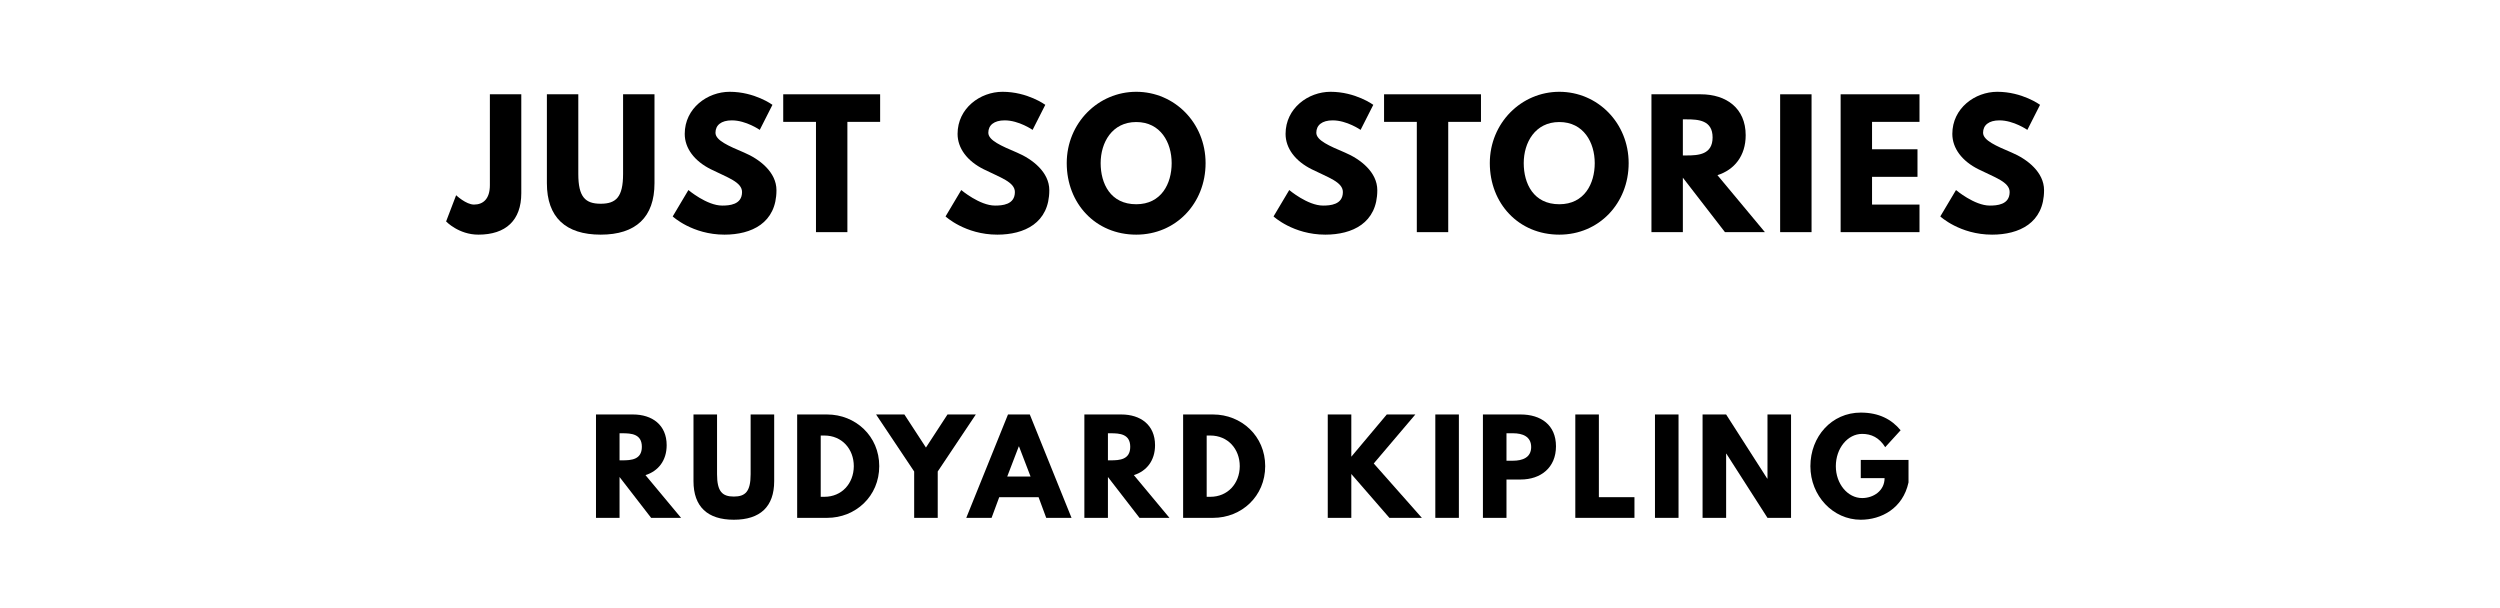
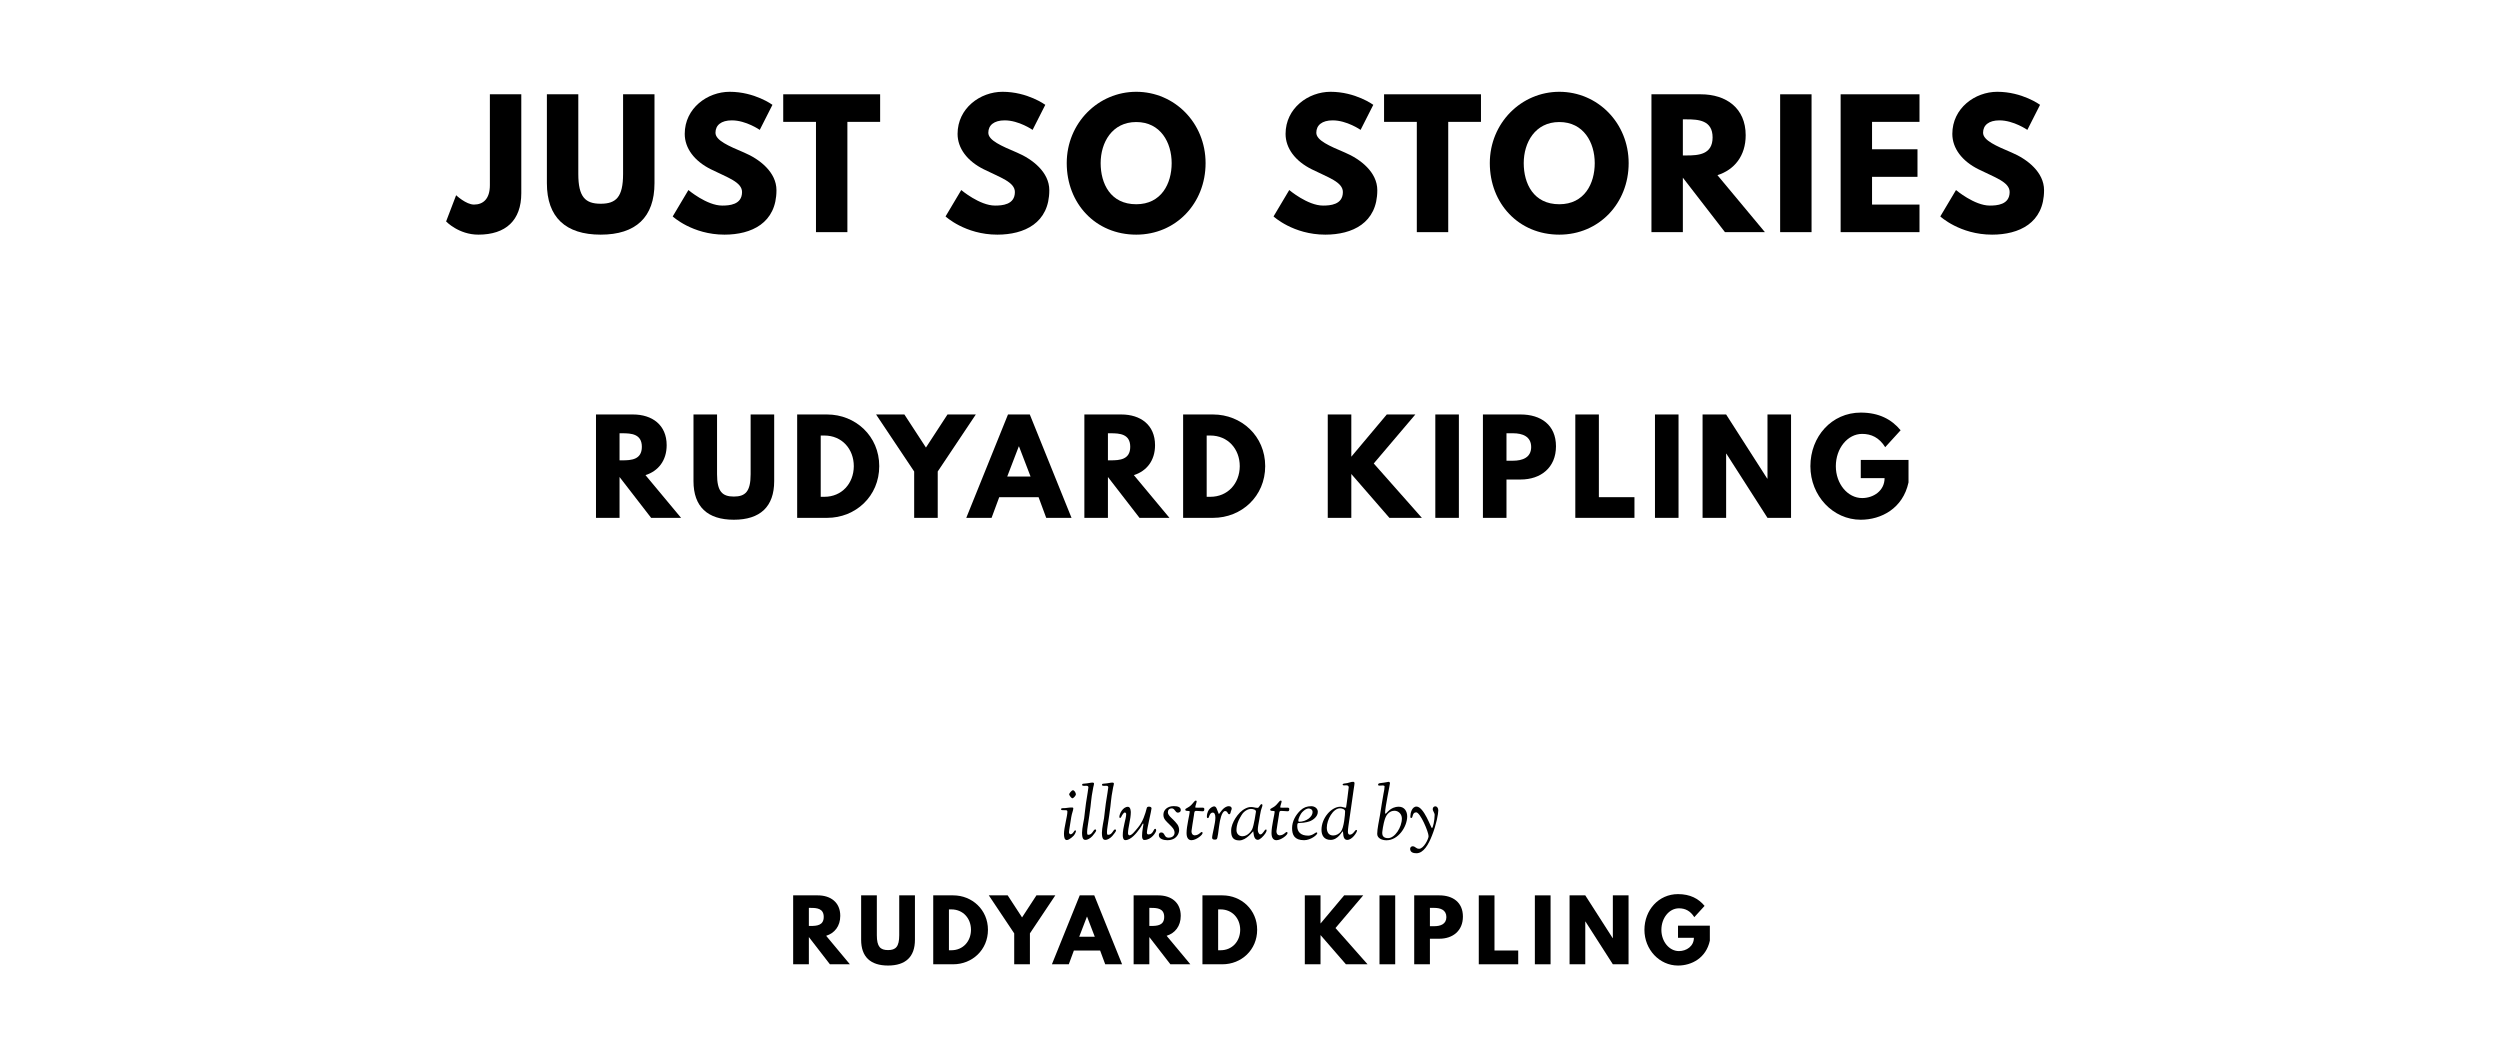
- <svg xmlns="http://www.w3.org/2000/svg" version="1.1" viewBox="0 0 1400 340">
+ <svg xmlns="http://www.w3.org/2000/svg" version="1.1" viewBox="0 0 1400 590">
  <g>
    <path d="m 291.924,52.807 -17.591,0 0,50.901 c 0,7.766 -3.836,10.854 -8.889,10.854 -4.491,0 -10.012,-5.24 -10.012,-5.24 l -5.614,14.69 c 0,0 7.018,7.392 18.058,7.392 15.439,0 24.047,-8.047 24.047,-23.205 l 0,-55.392 z" />
    <path d="m 366.515,52.807 -17.591,0 0,44.632 c 0,12.912 -3.93,16.655 -12.538,16.655 -8.608,0 -12.538,-3.743 -12.538,-16.655 l 0,-44.632 -17.591,0 0,49.778 c 0,19.088 10.48,28.819 30.129,28.819 19.649,0 30.129,-9.731 30.129,-28.819 l 0,-49.778 z" />
    <path d="m 408.62,51.404 c -12.444,0 -25.17,9.17 -25.17,23.579 0,8.047 5.427,15.251 14.69,19.836 9.17,4.585 17.404,7.111 17.404,12.725 0,7.205 -7.298,7.579 -11.135,7.579 -8.608,0 -18.901,-8.702 -18.901,-8.702 l -8.795,14.784 c 0,0 10.947,10.199 29.006,10.199 15.064,0 29.099,-6.456 29.099,-24.889 0,-10.105 -9.45,-17.404 -18.058,-21.053 -8.795,-3.743 -16.094,-6.83 -16.094,-11.135 0,-4.211 3.181,-6.924 9.17,-6.924 7.953,0 15.626,5.333 15.626,5.333 l 7.111,-14.035 c 0,0 -9.918,-7.298 -23.953,-7.298 z" />
    <path d="m 438.607,68.246 18.339,0 0,61.754 17.591,0 0,-61.754 18.339,0 0,-15.439 -54.269,0 0,15.439 z" />
    <path d="m 561.412,51.404 c -12.444,0 -25.17,9.17 -25.17,23.579 0,8.047 5.427,15.251 14.69,19.836 9.17,4.585 17.404,7.111 17.404,12.725 0,7.205 -7.298,7.579 -11.134,7.579 -8.608,0 -18.901,-8.702 -18.901,-8.702 l -8.795,14.784 c 0,0 10.947,10.199 29.006,10.199 15.064,0 29.099,-6.456 29.099,-24.889 0,-10.105 -9.45,-17.404 -18.058,-21.053 -8.795,-3.743 -16.094,-6.83 -16.094,-11.135 0,-4.211 3.181,-6.924 9.17,-6.924 7.953,0 15.626,5.333 15.626,5.333 l 7.111,-14.035 c 0,0 -9.918,-7.298 -23.953,-7.298 z" />
    <path d="m 597.371,91.357 c 0,22.55 16.094,40.047 38.924,40.047 22.175,0 38.83,-17.497 38.83,-40.047 0,-22.55 -17.404,-39.953 -38.83,-39.953 -21.24,0 -38.924,17.404 -38.924,39.953 z m 18.994,0 c 0,-11.509 6.363,-23.018 19.93,-23.018 13.661,0 19.836,11.509 19.836,23.018 0,11.509 -5.801,23.018 -19.836,23.018 -14.409,0 -19.93,-11.509 -19.93,-23.018 z" />
    <path d="m 745.089,51.404 c -12.444,0 -25.17,9.17 -25.17,23.579 0,8.047 5.427,15.251 14.69,19.836 9.17,4.585 17.404,7.111 17.404,12.725 0,7.205 -7.298,7.579 -11.134,7.579 -8.608,0 -18.901,-8.702 -18.901,-8.702 l -8.795,14.784 c 0,0 10.947,10.199 29.006,10.199 15.064,0 29.099,-6.456 29.099,-24.889 0,-10.105 -9.45,-17.404 -18.058,-21.053 -8.795,-3.743 -16.094,-6.83 -16.094,-11.135 0,-4.211 3.181,-6.924 9.17,-6.924 7.953,0 15.626,5.333 15.626,5.333 l 7.111,-14.035 c 0,0 -9.918,-7.298 -23.953,-7.298 z" />
    <path d="m 775.076,68.246 18.339,0 0,61.754 17.591,0 0,-61.754 18.339,0 0,-15.439 -54.269,0 0,15.439 z" />
    <path d="m 834.294,91.357 c 0,22.55 16.094,40.047 38.924,40.047 22.175,0 38.83,-17.497 38.83,-40.047 0,-22.55 -17.404,-39.953 -38.83,-39.953 -21.24,0 -38.924,17.404 -38.924,39.953 z m 18.994,0 c 0,-11.509 6.363,-23.018 19.93,-23.018 13.661,0 19.836,11.509 19.836,23.018 0,11.509 -5.801,23.018 -19.836,23.018 -14.409,0 -19.93,-11.509 -19.93,-23.018 z" />
    <path d="m 924.81,52.807 0,77.193 17.591,0 0,-30.503 L 965.98,130 l 22.363,0 -26.573,-31.906 c 9.45,-2.994 15.813,-10.76 15.813,-22.363 0,-15.158 -10.854,-22.924 -25.17,-22.924 l -27.602,0 z m 17.591,34.246 0,-20.211 2.058,0 c 6.643,0 14.596,0.468 14.596,10.105 0,9.637 -7.953,10.105 -14.596,10.105 l -2.058,0 z" />
    <path d="m 1014.469,52.807 -17.591,0 0,77.193 17.591,0 0,-77.193 z" />
    <path d="m 1074.917,52.807 -44.164,0 0,77.193 44.164,0 0,-15.439 -26.573,0 0,-15.532 25.45,0 0,-15.439 -25.45,0 0,-15.345 26.573,0 0,-15.439 z" />
    <path d="m 1118.474,51.404 c -12.444,0 -25.17,9.17 -25.17,23.579 0,8.047 5.427,15.251 14.69,19.836 9.17,4.585 17.404,7.111 17.404,12.725 0,7.205 -7.298,7.579 -11.134,7.579 -8.608,0 -18.901,-8.702 -18.901,-8.702 l -8.795,14.784 c 0,0 10.947,10.199 29.006,10.199 15.064,0 29.099,-6.456 29.099,-24.889 0,-10.105 -9.45,-17.404 -18.058,-21.053 -8.795,-3.743 -16.093,-6.83 -16.093,-11.135 0,-4.211 3.181,-6.924 9.17,-6.924 7.953,0 15.626,5.333 15.626,5.333 l 7.111,-14.035 c 0,0 -9.918,-7.298 -23.953,-7.298 z" />
  </g>
  <g>
    <path d="m 333.753,232.105 0,57.895 13.193,0 0,-22.877 17.684,22.877 16.772,0 -19.93,-23.93 c 7.088,-2.246 11.86,-8.07 11.86,-16.772 0,-11.368 -8.14,-17.193 -18.877,-17.193 l -20.702,0 z m 13.193,25.684 0,-15.158 1.544,0 c 4.982,0 10.947,0.351 10.947,7.579 0,7.228 -5.965,7.579 -10.947,7.579 l -1.544,0 z" />
    <path d="m 433.546,232.105 -13.193,0 0,33.474 c 0,9.684 -2.947,12.491 -9.404,12.491 -6.456,0 -9.403,-2.807 -9.403,-12.491 l 0,-33.474 -13.193,0 0,37.333 c 0,14.316 7.86,21.614 22.596,21.614 14.737,0 22.596,-7.298 22.596,-21.614 l 0,-37.333 z" />
    <path d="m 446.412,232.105 0,57.895 16.772,0 c 15.93,0 29.193,-12.07 29.193,-28.982 0,-16.842 -13.333,-28.912 -29.193,-28.912 l -16.772,0 z m 13.193,46.105 0,-34.316 2.035,0 c 9.825,0 16.491,7.509 16.491,17.193 -0.07,9.684 -6.737,17.123 -16.491,17.123 l -2.035,0 z" />
    <path d="m 490.6,232.105 21.333,31.93 0,25.965 13.193,0 0,-25.965 21.333,-31.93 -15.86,0 -12.07,18.526 -12.07,-18.526 -15.86,0 z" />
    <path d="m 576.687,232.105 -12.211,0 L 541.108,290 l 14.175,0 4.281,-11.579 22.035,0 4.281,11.579 14.175,0 -23.368,-57.895 z m 0.421,34.737 -13.053,0 6.456,-16.842 0.14,0 6.456,16.842 z" />
    <path d="m 607.245,232.105 0,57.895 13.193,0 0,-22.877 17.684,22.877 16.772,0 -19.93,-23.93 C 642.052,263.825 646.824,258 646.824,249.298 c 0,-11.368 -8.14,-17.193 -18.877,-17.193 l -20.702,0 z m 13.193,25.684 0,-15.158 1.544,0 c 4.982,0 10.947,0.351 10.947,7.579 0,7.228 -5.965,7.579 -10.947,7.579 l -1.544,0 z" />
    <path d="m 662.547,232.105 0,57.895 16.772,0 c 15.93,0 29.193,-12.07 29.193,-28.982 0,-16.842 -13.333,-28.912 -29.193,-28.912 l -16.772,0 z m 13.193,46.105 0,-34.316 2.035,0 c 9.825,0 16.491,7.509 16.491,17.193 -0.07,9.684 -6.737,17.123 -16.491,17.123 l -2.035,0 z" />
    <path d="m 796.246,290 -26.947,-30.456 23.298,-27.439 -16,0 -19.86,23.649 0,-23.649 -13.193,0 0,57.895 13.193,0 0,-24.561 21.333,24.561 18.175,0 z" />
    <path d="m 816.973,232.105 -13.193,0 0,57.895 13.193,0 0,-57.895 z" />
    <path d="m 830.436,232.105 0,57.895 13.193,0 0,-21.474 7.93,0 c 11.298,0 19.789,-6.667 19.789,-18.596 0,-12 -8.491,-17.825 -19.789,-17.825 l -21.123,0 z M 843.629,258 l 0,-15.368 3.719,0 c 5.193,0 10.105,1.754 10.105,7.719 0,5.895 -4.912,7.649 -10.105,7.649 l -3.719,0 z" />
    <path d="m 895.367,232.105 -13.193,0 0,57.895 33.123,0 0,-11.579 -19.93,0 0,-46.316 z" />
    <path d="m 939.978,232.105 -13.193,0 0,57.895 13.193,0 0,-57.895 z" />
    <path d="m 966.633,254.07 0.14,0 23.018,35.93 13.193,0 0,-57.895 -13.193,0 0,35.93 -0.14,0 -23.018,-35.93 -13.193,0 0,57.895 13.193,0 0,-35.93 z" />
    <path d="m 1068.768,257.579 -26.737,0 0,10.175 13.333,0 c 0,7.088 -6.246,11.158 -12.561,11.158 -8.14,0 -14.737,-8 -14.737,-17.825 0,-10.035 6.596,-18.105 14.737,-18.105 5.123,0 9.544,2.035 12.912,7.439 l 8.632,-9.474 c -5.053,-6.105 -12.14,-9.895 -22.316,-9.895 -16.281,0 -28.211,13.404 -28.211,30.035 0,16.561 12.632,29.965 28.211,29.965 11.368,0 23.579,-6.246 26.737,-20.912 l 0,-12.561 z" />
  </g>
+   <g>
+     <path d="m 594.207,453.167 c 0,0.425 0.34,0.51 0.595,0.51 0.34,0 1.02,0.043 1.913,0.043 0.765,0 1.02,0.17 1.02,0.893 0,2.423 -1.913,9.054 -1.913,12.285 0,1.828 0.298,3.528 1.573,3.528 1.573,0 3.911,-2.508 3.911,-2.508 0.468,-0.51 1.233,-1.955 1.233,-2.465 0,-0.298 -0.17,-0.468 -0.425,-0.468 -0.595,0 -1.19,2.21 -2.635,2.21 -0.425,0 -0.85,-0.553 -0.85,-1.148 0,-0.51 0,-0.425 1.275,-8.459 0.34,-2.168 1.148,-3.826 1.148,-4.931 0,-0.298 -0.298,-0.468 -0.595,-0.468 -2.423,0 -3.146,0.383 -4.846,0.383 l -0.425,0 c -0.468,0 -0.978,0.043 -0.978,0.595 z m 4.506,-8.374 c 0,0.425 1.148,2.253 1.913,2.253 0.383,0 1.87,-1.403 1.87,-2.253 0,-0.765 -0.808,-2.253 -1.658,-2.253 -0.765,0 -2.125,1.87 -2.125,2.253 z" />
+     <path d="m 605.939,466.344 c 0,3.996 1.233,3.996 2.083,3.996 0.808,0 2.593,-0.85 3.698,-2.125 1.02,-1.19 2.125,-2.635 2.125,-3.061 0,-0.425 -0.213,-0.68 -0.51,-0.68 -1.105,0 -1.53,3.018 -3.868,3.018 -0.553,0 -0.68,-0.213 -0.68,-1.658 0,-1.445 0.51,-4.123 1.233,-9.139 1.36,-9.139 0.638,-7.566 2.21,-15.813 0.128,-0.808 0.425,-1.36 0.425,-1.955 0,-0.425 -0.213,-0.68 -0.893,-0.68 -1.105,0 -2.04,0.425 -5.143,0.638 -0.553,0.043 -0.638,0.383 -0.638,0.595 0,0.468 0.383,0.595 1.233,0.595 0.51,0 0.595,-0.043 1.233,-0.043 0.638,0 1.063,0.34 1.063,0.85 0,0.51 -0.638,4.336 -1.36,8.927 -0.425,2.721 -0.638,5.739 -1.02,8.417 -0.085,0.68 -1.19,5.696 -1.19,8.119 z" />
+     <path d="m 617.064,466.344 c 0,3.996 1.233,3.996 2.083,3.996 0.808,0 2.593,-0.85 3.698,-2.125 1.02,-1.19 2.125,-2.635 2.125,-3.061 0,-0.425 -0.213,-0.68 -0.51,-0.68 -1.105,0 -1.53,3.018 -3.868,3.018 -0.553,0 -0.68,-0.213 -0.68,-1.658 0,-1.445 0.51,-4.123 1.233,-9.139 1.36,-9.139 0.638,-7.566 2.21,-15.813 0.128,-0.808 0.425,-1.36 0.425,-1.955 0,-0.425 -0.213,-0.68 -0.893,-0.68 -1.105,0 -2.04,0.425 -5.143,0.638 -0.553,0.043 -0.638,0.383 -0.638,0.595 0,0.468 0.383,0.595 1.233,0.595 0.51,0 0.595,-0.043 1.233,-0.043 0.638,0 1.063,0.34 1.063,0.85 0,0.51 -0.638,4.336 -1.36,8.927 -0.425,2.721 -0.638,5.739 -1.02,8.417 -0.085,0.68 -1.19,5.696 -1.19,8.119 z" />
+     <path d="m 626.835,457.503 c 0,0.298 0.17,0.553 0.425,0.553 0.213,0 0.468,-0.17 0.638,-0.595 0.595,-1.36 1.53,-2.465 1.913,-2.465 0.553,0 0.85,0.425 0.85,0.893 0,2.593 -1.913,7.269 -1.913,11.86 0,1.233 0.298,2.721 1.445,2.721 3.103,0 6.249,-3.868 8.162,-6.589 1.275,-1.785 1.488,-2.721 1.743,-2.721 0.128,0 0.213,0.17 0.213,0.468 0,0.383 -0.765,3.741 -0.765,6.461 0,1.318 0.34,2.295 1.275,2.295 3.996,0 6.631,-4.336 6.631,-5.356 0,-0.383 -0.043,-0.893 -0.595,-0.893 -0.893,0 -1.063,3.146 -3.656,3.146 -0.383,0 -0.935,-0.085 -0.935,-1.02 0,-2.168 2.593,-12.455 2.593,-13.603 0,-0.638 -0.723,-0.935 -1.403,-0.935 -0.425,0 -1.105,0.128 -1.233,0.68 -0.978,3.741 -2.168,7.651 -4.931,11.01 -1.998,2.38 -3.486,4.378 -4.846,4.378 -0.298,0 -0.765,-0.425 -0.765,-1.148 0,-3.231 1.573,-7.992 1.573,-11.732 0,-0.51 -0.085,-3.103 -1.615,-3.103 -2.848,0 -4.803,3.911 -4.803,5.696 z" />
+     <path d="m 648.956,467.705 c 0,2.253 3.061,2.806 4.718,2.806 5.441,0 6.631,-4.038 6.631,-5.569 0,-2.848 -1.615,-4.038 -2.933,-5.526 -1.02,-1.105 -3.358,-2.848 -3.358,-4.463 0,-1.275 0.638,-2.253 2.253,-2.253 1.658,0 1.828,2.38 3.358,2.38 0.213,0 1.615,-0.128 1.615,-1.445 0,-1.658 -1.658,-2.21 -3.953,-2.21 -3.316,0 -5.781,1.955 -5.781,4.803 0,2.55 1.615,3.656 3.316,5.399 1.53,1.53 2.933,2.763 2.933,4.761 0,0.51 -0.298,2.721 -3.401,2.721 -2.593,0 -1.87,-2.933 -4.038,-2.933 -0.51,0 -1.36,0.213 -1.36,1.53 z" />
+     <path d="m 663.748,453.422 c 0,1.19 2.508,0.255 2.508,1.148 0,1.148 -1.785,8.034 -1.785,11.945 0,3.316 1.573,3.996 2.721,3.996 2.635,0 6.249,-2.891 6.249,-3.996 0,-0.595 -0.34,-0.595 -0.468,-0.595 -0.68,0 -1.658,1.87 -3.996,1.87 -0.17,0 -1.743,-0.085 -1.743,-2.338 0,-0.68 0.978,-6.206 1.36,-8.842 0.255,-1.743 0.128,-2.508 1.36,-2.508 0.935,0 2.763,0.213 3.443,0.213 0.765,0 1.02,-0.255 1.02,-1.233 0,-0.51 -0.213,-0.808 -1.105,-0.808 -0.468,0 -0.808,0.043 -2.465,0.043 -1.403,0 -1.488,-0.043 -1.488,-0.298 0,-0.638 0.765,-2.635 0.765,-3.188 0,-0.383 -0.213,-0.51 -0.425,-0.51 -0.68,0 -0.765,0.553 -2.465,2.338 -1.87,1.955 -3.486,1.913 -3.486,2.763 z" />
+     <path d="m 675.855,457.418 c 0,0.595 0.34,0.723 0.51,0.723 0.213,0 0.34,-0.128 0.468,-0.255 0.255,-0.298 0.595,-2.848 2.338,-2.848 0.765,0 1.445,0.765 1.445,2.891 0,3.188 -1.828,9.437 -1.828,11.137 0,1.02 0.85,1.105 1.275,1.105 l 0.213,0 c 1.53,0 1.445,0 2.38,-7.226 l 0.213,-1.403 c 0.213,-1.785 1.275,-7.354 3.188,-7.354 1.53,0 1.36,1.785 2.295,1.785 0.765,0 0.85,-1.318 0.935,-1.615 0.128,-0.468 0.468,-1.02 0.468,-1.573 0,-0.595 -0.468,-1.318 -1.573,-1.318 -3.146,0 -5.271,4.378 -5.569,4.378 -0.085,0 -0.128,-0.043 -1.19,-2.806 -0.255,-0.68 -0.68,-1.488 -1.573,-1.488 -0.383,0 -3.996,1.02 -3.996,5.866 z" />
+     <path d="m 689.446,465.154 c 0,2.763 0.51,5.484 4.548,5.484 4.038,0 7.566,-5.101 7.779,-5.101 0.298,0 -0.085,4.761 2.635,4.761 1.148,0 3.061,-1.955 4.123,-3.486 0.553,-0.765 0.765,-1.403 0.765,-1.828 0,-0.17 -0.043,-0.468 -0.383,-0.468 -0.808,0 -1.7,2.763 -3.103,2.763 -0.808,0 -1.445,-1.403 -1.445,-2.508 0,-1.615 0.425,-3.571 0.765,-5.441 0.34,-1.913 0.595,-3.868 0.978,-5.441 0.298,-1.233 0.85,-2.253 0.85,-2.933 0,-0.468 -0.213,-0.638 -0.468,-0.638 -0.85,0 -1.36,2.083 -2.21,2.083 -1.403,0 -2.295,-0.468 -3.613,-0.468 -1.105,0 -1.955,0.213 -3.103,0.765 -2.253,1.063 -4.208,3.103 -5.739,5.526 -1.318,2.125 -2.38,4.548 -2.38,6.929 z m 2.976,-0.255 c 0,-0.765 0.085,-1.53 0.213,-2.295 0.383,-2.21 1.403,-4.123 2.635,-6.164 1.275,-2.168 3.528,-3.443 5.271,-3.443 0.893,0 2.806,0.298 2.806,1.488 0,0.128 -1.148,7.949 -2.168,9.989 -0.383,0.765 -2.38,3.826 -5.441,3.826 -1.785,0 -3.316,-1.275 -3.316,-3.401 z" />
+     <path d="m 711.32,453.422 c 0,1.19 2.508,0.255 2.508,1.148 0,1.148 -1.785,8.034 -1.785,11.945 0,3.316 1.573,3.996 2.721,3.996 2.635,0 6.249,-2.891 6.249,-3.996 0,-0.595 -0.34,-0.595 -0.468,-0.595 -0.68,0 -1.658,1.87 -3.996,1.87 -0.17,0 -1.743,-0.085 -1.743,-2.338 0,-0.68 0.978,-6.206 1.36,-8.842 0.255,-1.743 0.128,-2.508 1.36,-2.508 0.935,0 2.763,0.213 3.443,0.213 0.765,0 1.02,-0.255 1.02,-1.233 0,-0.51 -0.213,-0.808 -1.105,-0.808 -0.468,0 -0.808,0.043 -2.465,0.043 -1.403,0 -1.488,-0.043 -1.488,-0.298 0,-0.638 0.765,-2.635 0.765,-3.188 0,-0.383 -0.213,-0.51 -0.425,-0.51 -0.68,0 -0.765,0.553 -2.465,2.338 -1.87,1.955 -3.486,1.913 -3.486,2.763 z" />
+     <path d="m 723.569,463.751 c 0,3.783 1.318,6.759 6.716,6.759 3.698,0 7.396,-2.976 7.396,-3.953 0,-0.255 -0.17,-0.425 -0.51,-0.425 -0.468,0 -2.168,1.828 -4.591,1.828 -4.208,0 -6.121,-2.125 -6.121,-5.314 0,-1.105 0.128,-1.743 0.723,-1.743 3.996,-0.043 6.291,-0.978 6.674,-1.148 0.808,-0.34 4.123,-2.083 4.123,-5.143 0,-1.87 -1.7,-3.146 -3.698,-3.146 -2.38,0 -4.336,0.765 -5.909,2.253 -2.933,2.721 -4.803,6.376 -4.803,10.032 z m 3.486,-4.421 c 0,-0.553 0.978,-3.273 2.253,-4.591 1.105,-1.148 2.423,-1.998 3.486,-1.998 0.723,0 2.253,0.383 2.253,1.998 0,2.678 -3.486,5.441 -7.609,5.441 -0.298,0 -0.383,-0.553 -0.383,-0.85 z" />
+     <path d="m 740.034,464.687 c 0,3.188 1.488,5.654 5.101,5.654 4.208,0 6.376,-4.761 6.759,-4.761 0.595,0 -0.383,4.761 2.593,4.761 2.763,0 5.441,-4.293 5.441,-5.186 0,-0.17 -0.128,-0.383 -0.468,-0.383 -0.68,0 -1.658,2.635 -3.528,2.635 -0.978,0 -1.105,-0.893 -1.105,-1.828 0,-1.275 0.425,-3.953 0.893,-7.184 2.38,-17.386 2.806,-18.746 2.806,-19.851 0,-0.383 -0.298,-0.723 -0.68,-0.723 -1.148,0 -0.893,0.085 -3.273,0.68 -1.19,0.298 -2.678,0.128 -2.678,0.85 0,0.298 0.255,0.468 0.68,0.468 0.043,0 1.02,-0.043 1.488,-0.043 0.638,0 1.233,0.425 1.233,1.063 0,0.298 -1.403,11.477 -1.53,11.477 -1.19,0 -2.04,-0.553 -3.146,-0.553 -5.058,0 -10.584,6.334 -10.584,12.922 z m 2.976,-1.19 c 0,-4.463 3.486,-10.84 7.396,-10.84 1.148,0 2.848,0.553 2.848,1.7 0,1.7 -0.638,9.182 -2.338,11.307 -1.105,1.403 -2.763,2.21 -4.293,2.21 -2.593,0 -3.613,-1.913 -3.613,-4.378 z" />
+     <path d="m 771.236,466.982 c 0,2.465 2.678,3.571 5.186,3.571 6.589,0 11.605,-7.609 11.605,-13.39 0,-2.763 -1.488,-5.399 -4.676,-5.399 -4.888,0 -6.886,3.953 -7.481,3.953 -0.085,0 -0.213,-0.34 -0.213,-0.638 0,-3.061 2.721,-15.728 2.721,-16.493 0,-0.468 -0.34,-0.765 -0.808,-0.765 -0.255,0 -1.02,0.255 -2.678,0.468 -1.955,0.255 -3.146,0.213 -3.146,1.063 0,0.595 0.34,0.595 0.808,0.595 0.638,0 1.105,-0.085 1.743,-0.085 0.85,0 1.063,0.298 1.063,0.51 0,1.02 -0.255,2.508 -0.638,4.336 -0.638,3.146 -1.148,7.269 -1.913,11.69 -0.595,3.443 -1.573,7.864 -1.573,10.584 z m 2.806,-0.51 c 0,-0.425 0.468,-4.973 1.7,-8.332 1.36,-3.698 4.123,-4.123 5.143,-4.123 2.338,0 4.166,1.955 4.166,4.336 0,4.888 -3.911,11.01 -7.736,11.01 -2.635,0 -3.273,-1.445 -3.273,-2.891 z" />
+     <path d="m 789.672,475.313 c 0,1.955 1.7,2.508 3.528,2.508 3.996,0 6.716,-4.846 8.714,-9.904 2.508,-6.334 3.528,-12.2 3.528,-14.113 0,-1.318 -0.723,-2.253 -1.658,-2.253 -1.02,0 -1.445,0.808 -1.445,1.573 0,1.148 1.063,1.998 1.063,3.231 0,2.848 -0.935,7.396 -1.53,7.396 -0.468,0 -4.506,-12.072 -8.629,-12.072 -2.593,0 -3.443,3.698 -3.443,5.484 0,0.723 0.17,0.935 0.425,0.935 1.275,0 0.383,-3.188 2.848,-3.188 2.253,0 6.929,10.967 6.929,13.348 0,1.615 -2.806,7.056 -5.271,7.056 -1.955,0 -1.998,-1.403 -3.698,-1.403 -0.723,0 -1.36,0.68 -1.36,1.403 z" />
+   </g>
+   <g>
+     <path d="m 444.168,501.404 0,38.596 8.795,0 0,-15.251 11.789,15.251 11.181,0 -13.287,-15.953 c 4.725,-1.497 7.906,-5.38 7.906,-11.181 0,-7.579 -5.427,-11.462 -12.585,-11.462 l -13.801,0 z m 8.795,17.123 0,-10.105 1.029,0 c 3.322,0 7.298,0.234 7.298,5.053 0,4.819 -3.977,5.053 -7.298,5.053 l -1.029,0 z" />
+     <path d="m 512.364,501.404 -8.795,0 0,22.316 c 0,6.456 -1.965,8.327 -6.269,8.327 -4.304,0 -6.269,-1.871 -6.269,-8.327 l 0,-22.316 -8.795,0 0,24.889 c 0,9.544 5.24,14.409 15.064,14.409 9.825,0 15.064,-4.865 15.064,-14.409 l 0,-24.889 z" />
+     <path d="m 522.608,501.404 0,38.596 11.181,0 c 10.62,0 19.462,-8.047 19.462,-19.322 0,-11.228 -8.889,-19.275 -19.462,-19.275 l -11.181,0 z m 8.795,30.737 0,-22.877 1.357,0 c 6.55,0 10.994,5.006 10.994,11.462 -0.047,6.456 -4.491,11.415 -10.994,11.415 l -1.357,0 z" />
+     <path d="m 553.734,501.404 14.222,21.287 0,17.31 8.795,0 0,-17.31 14.222,-21.287 -10.573,0 -8.047,12.351 -8.047,-12.351 -10.573,0 z" />
+     <path d="m 612.791,501.404 -8.14,0 L 589.072,540 l 9.45,0 2.854,-7.719 14.69,0 2.854,7.719 9.45,0 -15.579,-38.596 z m 0.281,23.158 -8.702,0 4.304,-11.228 0.094,0 4.304,11.228 z" />
+     <path d="m 634.83,501.404 0,38.596 8.795,0 0,-15.251 11.789,15.251 11.181,0 -13.287,-15.953 c 4.725,-1.497 7.906,-5.38 7.906,-11.181 0,-7.579 -5.427,-11.462 -12.585,-11.462 l -13.801,0 z m 8.795,17.123 0,-10.105 1.029,0 c 3.322,0 7.298,0.234 7.298,5.053 0,4.819 -3.977,5.053 -7.298,5.053 l -1.029,0 z" />
+     <path d="m 673.364,501.404 0,38.596 11.181,0 c 10.62,0 19.462,-8.047 19.462,-19.322 0,-11.228 -8.889,-19.275 -19.462,-19.275 l -11.181,0 z m 8.795,30.737 0,-22.877 1.357,0 c 6.55,0 10.994,5.006 10.994,11.462 -0.047,6.456 -4.491,11.415 -10.994,11.415 l -1.357,0 z" />
+     <path d="m 765.831,540 -17.965,-20.304 15.532,-18.292 -10.667,0 -13.24,15.766 0,-15.766 -8.795,0 0,38.596 8.795,0 0,-16.374 14.222,16.374 12.117,0 z" />
+     <path d="m 781.315,501.404 -8.795,0 0,38.596 8.795,0 0,-38.596 z" />
+     <path d="m 791.957,501.404 0,38.596 8.795,0 0,-14.316 5.287,0 c 7.532,0 13.193,-4.444 13.193,-12.398 0,-8 -5.661,-11.883 -13.193,-11.883 l -14.082,0 z m 8.795,17.263 0,-10.246 2.48,0 c 3.462,0 6.737,1.17 6.737,5.146 0,3.93 -3.275,5.099 -6.737,5.099 l -2.48,0 z" />
+     <path d="m 836.911,501.404 -8.795,0 0,38.596 22.082,0 0,-7.719 -13.287,0 0,-30.877 z" />
+     <path d="m 868.318,501.404 -8.795,0 0,38.596 8.795,0 0,-38.596 z" />
+     <path d="m 887.755,516.047 0.094,0 L 903.194,540 l 8.795,0 0,-38.596 -8.795,0 0,23.953 -0.094,0 -15.345,-23.953 -8.795,0 0,38.596 8.795,0 0,-23.953 z" />
+     <path d="m 957.512,518.386 -17.825,0 0,6.784 8.889,0 c 0,4.725 -4.164,7.439 -8.374,7.439 -5.427,0 -9.825,-5.333 -9.825,-11.883 0,-6.69 4.398,-12.07 9.825,-12.07 3.415,0 6.363,1.357 8.608,4.959 l 5.754,-6.316 c -3.368,-4.07 -8.094,-6.596 -14.877,-6.596 -10.854,0 -18.807,8.936 -18.807,20.023 0,11.041 8.421,19.977 18.807,19.977 7.579,0 15.719,-4.164 17.825,-13.942 l 0,-8.374 z" />
+   </g>
</svg>
